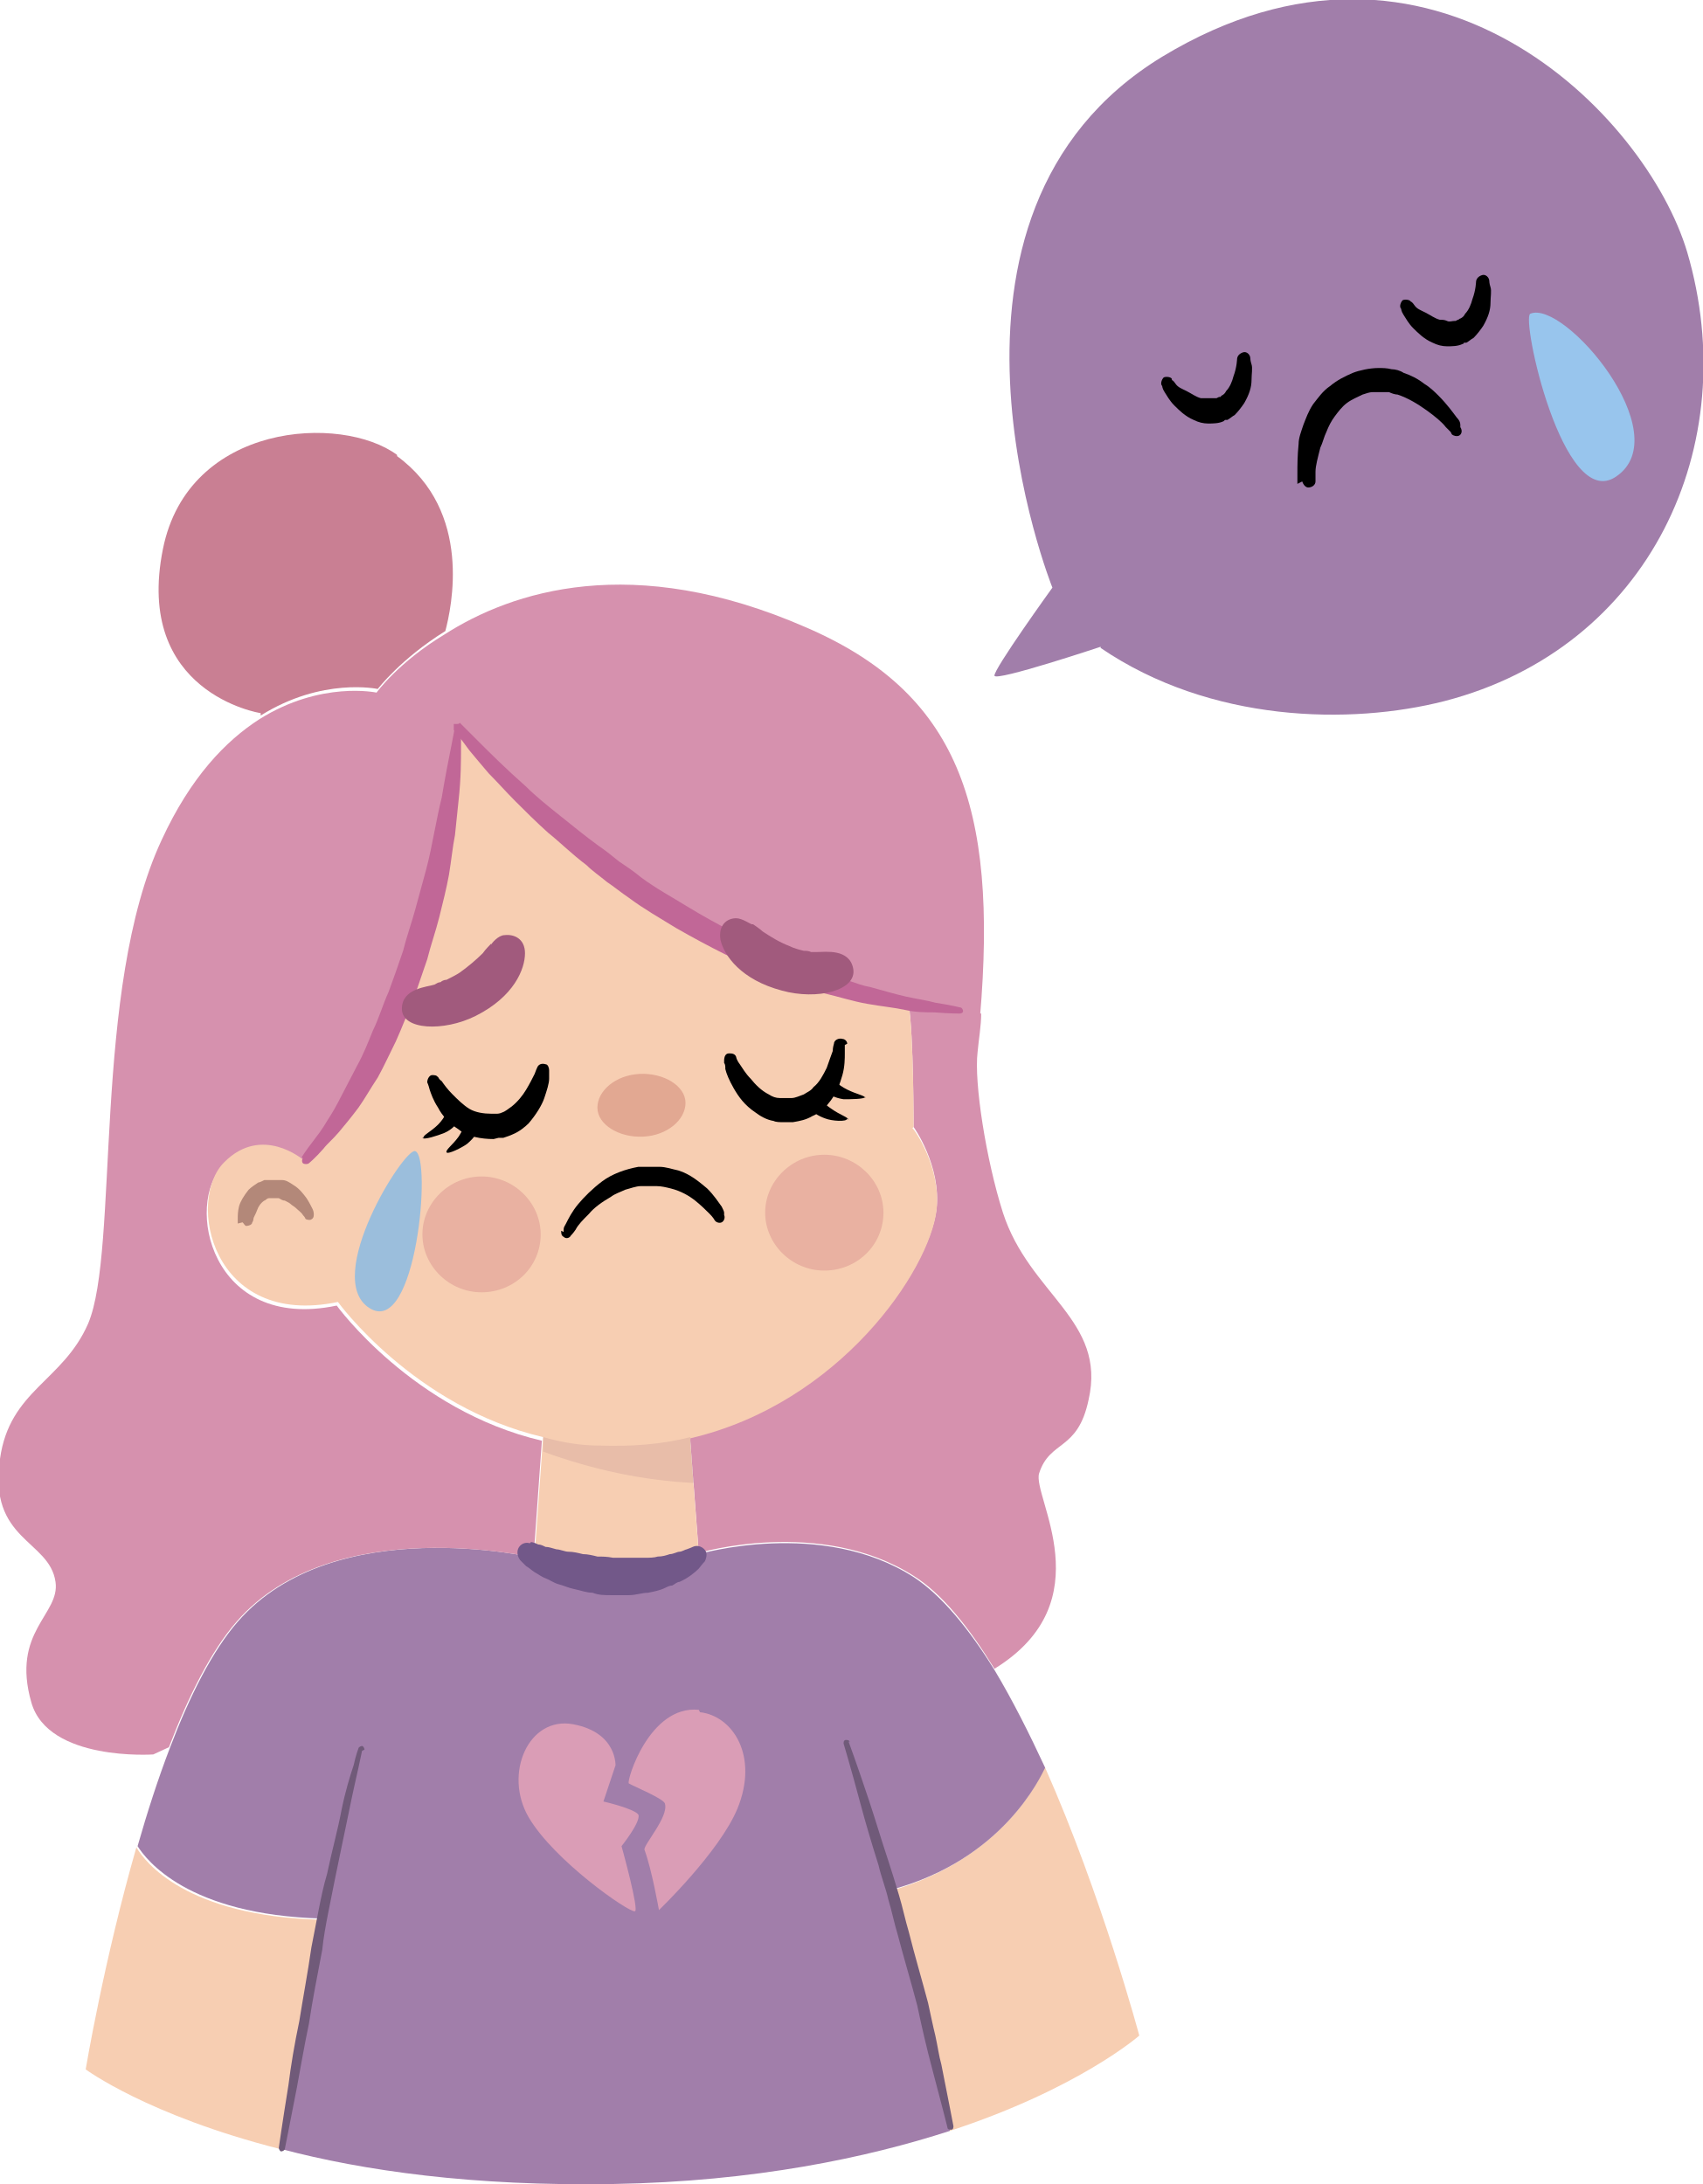
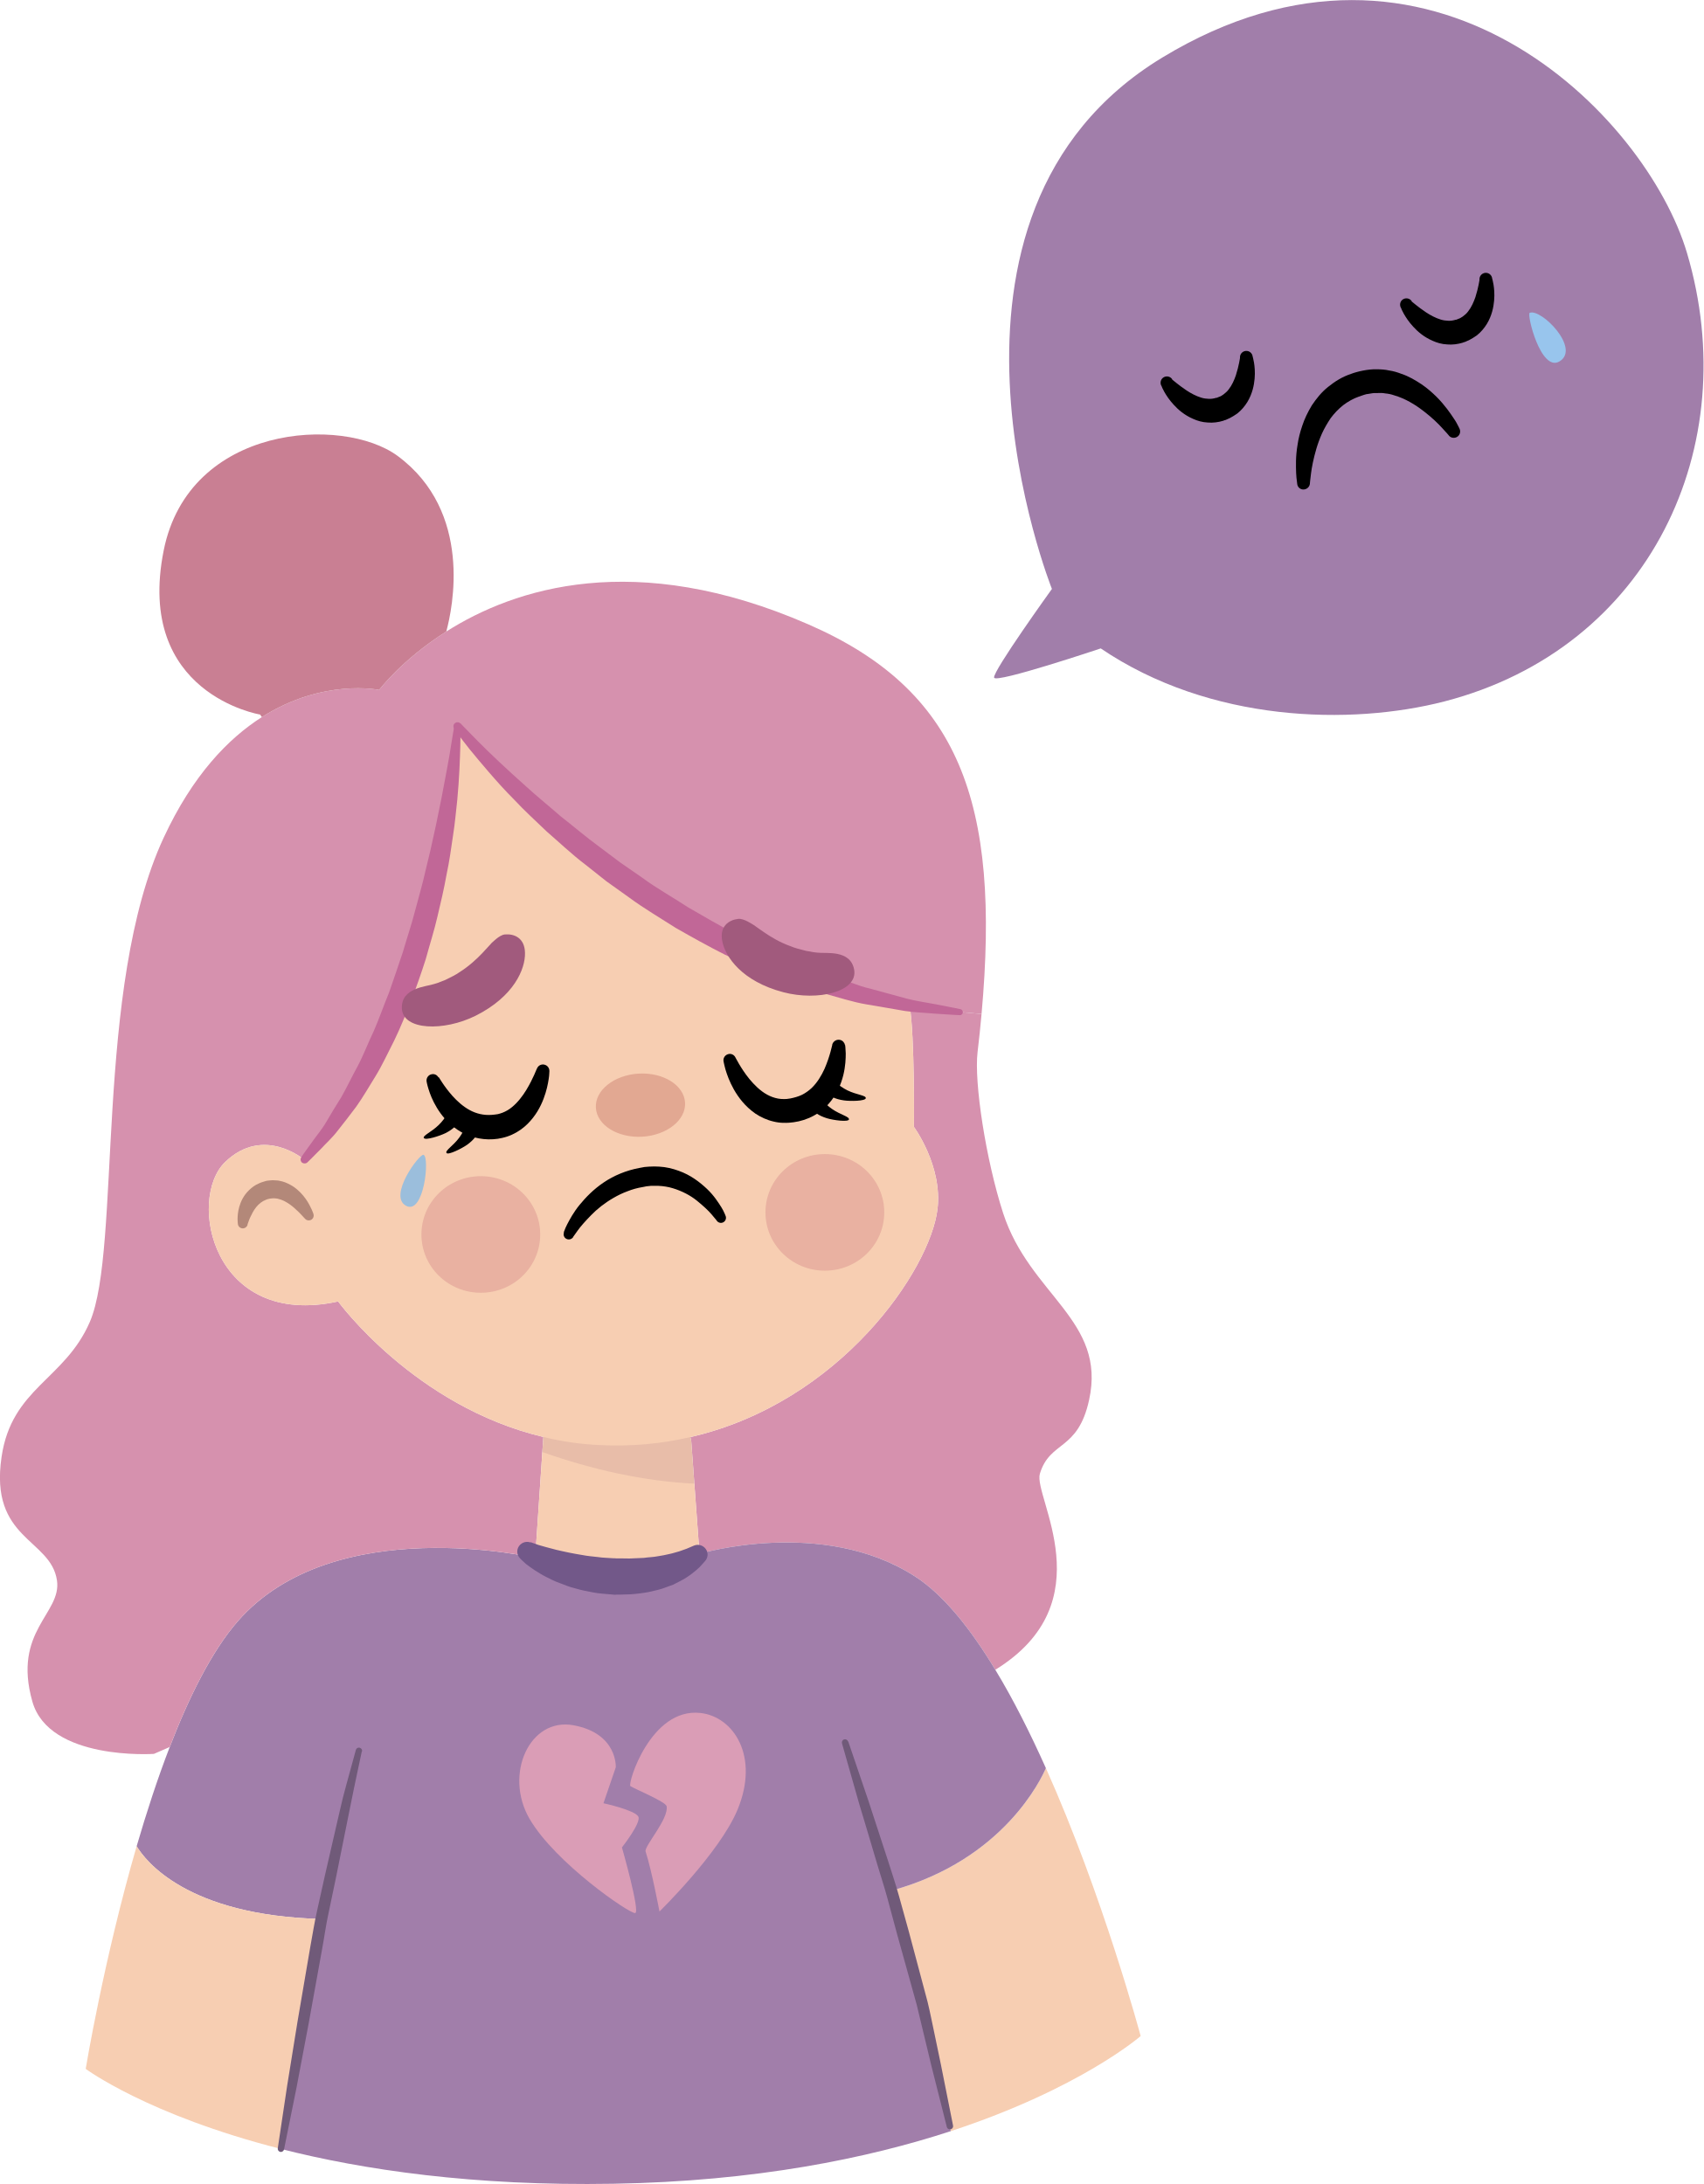
- <svg xmlns="http://www.w3.org/2000/svg" id="_레이어_1" data-name="레이어 1" version="1.1" viewBox="0 0 141.1 181">
+ <svg xmlns="http://www.w3.org/2000/svg" viewBox="0 0 141.13 180.97">
  <defs>
    <style>
      .cls-1 {
-         fill: #d691ae;
-       }
- 
-       .cls-1, .cls-2, .cls-3, .cls-4, .cls-5, .cls-6, .cls-7, .cls-8, .cls-9, .cls-10, .cls-11, .cls-12, .cls-13, .cls-14, .cls-15, .cls-16 {
-         stroke-width: 0px;
+         fill: #da9db6;
      }

      .cls-2 {
-         fill: #b38879;
-       }
- 
-       .cls-3 {
-         fill: #000;
-       }
- 
-       .cls-4 {
-         fill: #a17eaa;
-       }
- 
-       .cls-17, .cls-10, .cls-11, .cls-14 {
-         isolation: isolate;
-       }
- 
-       .cls-5 {
-         fill: #c97f93;
-       }
- 
-       .cls-6 {
-         fill: #da9db6;
-       }
- 
-       .cls-7 {
-         fill: #c16797;
-       }
- 
-       .cls-8 {
-         fill: #9bbedc;
-       }
- 
-       .cls-9 {
-         fill: #f7ceb2;
-       }
- 
-       .cls-10 {
        fill: #b34c85;
        opacity: .2;
      }

-       .cls-10, .cls-11, .cls-14 {
+       .cls-2, .cls-3, .cls-4 {
        mix-blend-mode: multiply;
      }

+       .cls-5 {
+         isolation: isolate;
+       }
+ 
+       .cls-6 {
+         fill: #a15a7d;
+       }
+ 
+       .cls-7 {
+         fill: #c97f93;
+       }
+ 
+       .cls-8 {
+         fill: #98c5ed;
+       }
+ 
+       .cls-9 {
+         fill: #9bbedc;
+       }
+ 
+       .cls-10 {
+         fill: #d691ae;
+       }
+ 
      .cls-11 {
-         fill: #5a287f;
-         opacity: .1;
+         fill: #f7ceb2;
      }

      .cls-12 {
-         fill: #a15a7d;
+         fill: #a17eaa;
      }

      .cls-13 {
+         fill: #725889;
+       }
+ 
+       .cls-14 {
+         fill: #c16797;
+       }
+ 
+       .cls-15 {
        fill: #705a79;
      }

-       .cls-14 {
+       .cls-3 {
        fill: #ca878d;
        opacity: .4;
      }

-       .cls-15 {
-         fill: #725889;
+       .cls-16 {
+         fill: #b38879;
      }

-       .cls-16 {
-         fill: #98c5ed;
+       .cls-4 {
+         fill: #5a287f;
+         opacity: .1;
      }
    </style>
  </defs>
-   <g class="cls-17">
-     <g>
-       <g>
-         <path class="cls-1" d="M57.9,128.7l-.7-9.3v-.3c12.4-2.9,19.8-13.9,20.4-18.9.4-3.6-1.9-6.8-1.9-6.8,0,0,0-7.6-.4-10.1,1.4.2,2.8.4,4.2.5l1.8.2c0,1-.2,2.1-.3,3.2-.3,2.5.7,8.9,2.1,13.3,2.2,6.8,8.6,8.9,7.1,15.5-.9,4.3-3.2,3.3-4.1,6.1-.6,1.9,5.4,10.6-3.7,16.2-2.1-3.4-4.3-6.2-6.7-7.7-7.7-4.9-17.8-1.9-17.8-1.9h0q0,0,0,0Z" />
-         <path class="cls-9" d="M86.6,146.5c4.7,10.6,7.8,22.2,7.8,22.2,0,0-5,4.4-15.7,7.9v-.4c-1.3-6.5-3.2-13.6-4.9-19.5h0c9.2-2.6,12.4-9.3,12.7-10.2Z" />
-         <path class="cls-4" d="M82.4,138.4c1.5,2.5,2.9,5.3,4.2,8.1-.4.8-3.5,7.6-12.7,10.1h0c1.7,5.9,3.6,13.1,4.8,19.6v.4c-6.8,2.2-16.1,4.2-27.9,4.4-11.6.2-20.7-1.1-27.5-2.9,1.1-7.3,2.3-13.8,3.4-19.1-11.2-.3-14.6-4.9-15.3-6,.8-2.8,1.7-5.6,2.7-8.2,1.6-4.2,3.5-8,5.6-10.4,8-9.2,24.6-5.3,24.6-5.3v-.2c1.2.8,3.2,1.6,6.6,1.8,3.7.1,5.8-.9,7-1.9h0c0,0,10.2-3,17.8,1.9,2.3,1.5,4.6,4.3,6.7,7.7Z" />
-         <path class="cls-1" d="M44.3,128.9v.2s-16.7-3.9-24.7,5.3c-2.1,2.4-4,6.2-5.6,10.4l-1.3.6s-8.7.6-10.1-4.3c-1.7-5.9,2.4-7.3,2-10-.5-3.5-5.6-3.4-4.6-10.2.8-5.7,5.2-6.4,7.3-11.2,2.6-6.1.3-27.7,6.1-40.1,2.4-5.2,5.3-8.2,8.1-10,5.1-3.2,9.7-2.2,9.7-2.2,0,0,1.8-2.5,5.6-4.8,5.6-3.6,15.6-6.9,30-.6,12.5,5.4,15.9,14.7,14.4,32.3l-1.8-.2c-1.4-.1-2.8-.3-4.2-.5-22.3-3.9-37.5-23.2-37.5-23.2,0,0-1.2,23.8-12.7,36,0,0-3.4-2.9-6.5.2-3.2,3.1-1.1,13.8,9.4,11.6,0,0,6.3,8.7,17,11.2l-.7,9.8h0Z" />
-         <path class="cls-9" d="M75.7,93.4s0-7.6-.4-10.1c-22.3-3.9-37.5-23.2-37.5-23.2,0,0-1.2,23.8-12.7,36,0,0-3.4-2.9-6.5.2-3.2,3.1-1.1,13.8,9.4,11.6,0,0,6.3,8.7,17,11.2l-.7,9.8c1.2.8,3.2,1.6,6.6,1.8,3.7.1,5.8-.9,7-1.9l-.7-9.3v-.3c12.4-2.9,19.8-13.9,20.4-18.9.4-3.6-1.9-6.8-2-6.8Z" />
-         <path class="cls-11" d="M57.2,119.1c-2.3.6-4.9.8-7.6.7-1.6,0-3.2-.3-4.6-.7v1.2c4.1,1.5,8.3,2.4,12.5,2.6l-.3-3.6v-.3c0,0,0,0,0,0Z" />
-         <path class="cls-5" d="M32.9,37.8c6.3,4.6,4.5,12.6,4,14.5-3.7,2.3-5.6,4.8-5.6,4.8,0,0-4.6-1-9.7,2.2v-.2c-.1,0-10.5-1.7-8.1-13.6,2.1-10.5,14.8-11.2,19.4-7.8Z" />
-         <path class="cls-9" d="M26.6,159c-1.1,5.3-2.3,11.8-3.4,19.1-11-2.8-16.1-6.6-16.1-6.6,0,0,1.5-9,4.2-18.4.7,1.2,4.1,5.7,15.3,6Z" />
+   <g class="cls-5">
+     <g id="_레이어_2" data-name="레이어 2">
+       <g id="Objects">
+         <g>
+           <g>
+             <path class="cls-10" d="M57.94,128.69l-.68-9.29-.07-.32c12.45-2.86,19.87-13.89,20.47-18.89,.43-3.58-1.95-6.81-1.95-6.81,0,0,.07-7.6-.36-10.06,1.37,.24,2.76,.42,4.18,.54l1.78,.16c-.09,1.02-.2,2.08-.33,3.16-.3,2.51,.69,8.93,2.12,13.35,2.21,6.8,8.57,8.86,7.12,15.47-.93,4.27-3.24,3.34-4.08,6.12-.56,1.89,5.41,10.63-3.69,16.24-2.07-3.43-4.31-6.23-6.66-7.74-7.65-4.93-17.85-1.87-17.85-1.87v-.06Z" />
+             <path class="cls-11" d="M86.64,146.51c4.74,10.59,7.85,22.2,7.85,22.2,0,0-4.99,4.36-15.73,7.88l-.08-.4c-1.24-6.49-3.14-13.65-4.84-19.53l.08-.02c9.24-2.55,12.36-9.29,12.72-10.13Z" />
+             <path class="cls-12" d="M82.45,138.36c1.5,2.47,2.9,5.27,4.19,8.15-.36,.84-3.48,7.58-12.72,10.13l-.08,.02c1.7,5.88,3.6,13.04,4.84,19.53l.08,.4c-6.89,2.25-16.14,4.16-27.96,4.36-11.59,.2-20.71-1.15-27.55-2.89,1.09-7.28,2.29-13.78,3.35-19.05-11.16-.29-14.59-4.87-15.28-6.03,.81-2.77,1.72-5.58,2.74-8.22,1.62-4.2,3.5-7.96,5.62-10.4,7.99-9.18,24.65-5.27,24.65-5.27l.02-.23c1.16,.81,3.19,1.65,6.62,1.76,3.66,.12,5.79-.93,6.97-1.93v.06s10.2-3.06,17.85,1.87c2.35,1.51,4.59,4.31,6.66,7.74Z" />
+             <path class="cls-10" d="M44.35,128.86l-.02,.23s-16.66-3.91-24.65,5.27c-2.12,2.44-4,6.2-5.62,10.4l-1.31,.57s-8.68,.59-10.07-4.34c-1.66-5.86,2.44-7.29,2.04-10.03-.51-3.48-5.61-3.36-4.59-10.24,.84-5.72,5.23-6.38,7.31-11.18,2.63-6.07,.33-27.68,6.12-40.13,2.4-5.17,5.34-8.21,8.13-9.99,5.1-3.24,9.72-2.25,9.72-2.25,0,0,1.85-2.49,5.56-4.84,5.64-3.58,15.62-6.86,29.98-.6,12.5,5.44,15.95,14.72,14.36,32.29l-1.78-.16c-1.42-.12-2.81-.3-4.18-.54-22.31-3.93-37.48-23.18-37.48-23.18,0,0-1.19,23.85-12.66,35.96,0,0-3.36-2.88-6.55,.18-3.19,3.06-1.06,13.85,9.35,11.56,0,0,6.32,8.69,17,11.23l-.66,9.79Z" />
+             <path class="cls-11" d="M75.71,93.38s.07-7.6-.36-10.06c-22.31-3.93-37.48-23.18-37.48-23.18,0,0-1.19,23.85-12.66,35.96,0,0-3.36-2.88-6.55,.18-3.19,3.06-1.06,13.85,9.35,11.56,0,0,6.32,8.69,17,11.23l-.66,9.79c1.16,.81,3.19,1.65,6.62,1.76,3.66,.12,5.79-.93,6.97-1.93l-.68-9.29-.07-.32c12.45-2.86,19.87-13.89,20.47-18.89,.43-3.58-1.95-6.81-1.95-6.81Z" />
+             <path class="cls-4" d="M57.19,119.08c-2.35,.55-4.88,.8-7.58,.66-1.61-.08-3.15-.31-4.6-.67l-.08,1.25c4.2,1.48,8.4,2.41,12.59,2.62l-.26-3.55-.07-.32Z" />
+             <path class="cls-7" d="M32.94,37.78c6.26,4.63,4.55,12.64,4.03,14.55-3.71,2.35-5.56,4.84-5.56,4.84,0,0-4.62-.99-9.72,2.25l-.14-.21s-10.37-1.7-7.99-13.6c2.09-10.45,14.84-11.18,19.38-7.83Z" />
+             <path class="cls-11" d="M26.6,159.01c-1.06,5.27-2.26,11.77-3.35,19.05-11.03-2.81-16.15-6.63-16.15-6.63,0,0,1.48-9,4.22-18.45,.69,1.16,4.12,5.74,15.28,6.03Z" />
+           </g>
+           <path class="cls-13" d="M43.96,127.79s.23,.08,.62,.22c.17,.05,.39,.11,.63,.18,.26,.07,.55,.14,.87,.23,.33,.07,.67,.16,1.04,.23,.37,.08,.76,.14,1.16,.21,.4,.08,.82,.11,1.25,.16,.42,.07,.85,.06,1.28,.1h.16s.08,.01-.02,.01h.04s.09,0,.09,0h.36s.71,.01,.71,.01c.4-.02,.8-.03,1.18-.05,.38-.06,.78-.06,1.12-.13,.36-.05,.69-.12,.99-.19,.31-.06,.57-.16,.82-.22,.24-.08,.45-.16,.62-.22,.34-.15,.54-.23,.54-.23l.07-.03c.41-.17,.88,.02,1.06,.43,.12,.28,.07,.58-.11,.81,0,0-.17,.21-.5,.56-.35,.32-.88,.78-1.61,1.15-.18,.09-.37,.19-.57,.29-.2,.07-.42,.15-.63,.23-.44,.18-.91,.26-1.4,.38-.49,.09-1.05,.16-1.56,.19l-.71,.02h-.36s-.09,.01-.09,.01h-.15s-.19-.02-.19-.02c-.52-.05-1.04-.07-1.54-.17-.5-.09-.99-.19-1.46-.33-.47-.11-.91-.29-1.32-.45-.42-.14-.79-.35-1.14-.52-.35-.17-.65-.38-.92-.54-.28-.18-.52-.37-.71-.51-.33-.29-.49-.46-.49-.46l-.02-.02c-.31-.33-.29-.84,.04-1.14,.23-.21,.55-.27,.83-.17Z" />
+           <path class="cls-15" d="M29.97,145.13s-.11,.51-.3,1.41c-.19,.9-.47,2.19-.77,3.73-.31,1.54-.67,3.34-1.06,5.27-.2,.96-.41,1.96-.62,2.97-.22,.98-.36,2.05-.55,3.07-.37,2.07-.75,4.14-1.1,6.08-.37,1.94-.71,3.74-1,5.29-.62,3.09-1.04,5.15-1.04,5.15-.03,.14-.17,.24-.31,.21-.14-.03-.23-.16-.21-.3,0,0,.31-2.08,.78-5.2,.25-1.56,.55-3.37,.86-5.32,.33-1.94,.68-4.01,1.04-6.09,.19-1.04,.35-2.06,.58-3.09,.22-1.01,.44-2.01,.66-2.97,.44-1.92,.85-3.72,1.21-5.26,.34-1.54,.73-2.8,.96-3.69,.24-.89,.38-1.39,.38-1.39,.04-.14,.18-.22,.32-.18,.14,.04,.22,.18,.19,.31Z" />
+           <path class="cls-15" d="M70.27,144.31s.67,1.95,1.66,4.88c.48,1.47,1.04,3.18,1.64,5.02,.29,.93,.61,1.85,.89,2.86,.27,.98,.54,1.97,.82,2.96,.53,1.99,1.06,3.98,1.56,5.85,.23,.94,.4,1.86,.59,2.73,.18,.87,.35,1.69,.51,2.45,.6,3.04,1.01,5.07,1.01,5.07,.03,.14-.06,.28-.21,.31-.14,.03-.27-.06-.31-.19v-.02s-.51-2-1.26-4.99c-.36-1.5-.78-3.25-1.23-5.12-.52-1.86-1.07-3.85-1.62-5.83-.27-1-.53-1.99-.8-2.97-.25-.94-.58-1.92-.85-2.84-.55-1.85-1.06-3.58-1.51-5.06-.84-2.98-1.41-4.96-1.41-4.96-.04-.14,.04-.29,.18-.33,.14-.04,.28,.04,.32,.17Z" />
+           <path class="cls-14" d="M38.14,59.93s.52,.55,1.46,1.5c.94,.95,2.32,2.26,4.03,3.78,.84,.77,1.81,1.55,2.79,2.41,1.03,.8,2.07,1.7,3.22,2.54,.57,.43,1.15,.86,1.73,1.3,.6,.42,1.21,.84,1.82,1.26,1.2,.89,2.53,1.62,3.79,2.45,1.3,.76,2.62,1.52,3.93,2.21,.67,.33,1.33,.66,1.98,.98,.65,.33,1.3,.65,1.96,.9,1.32,.51,2.54,1.15,3.79,1.52,.61,.21,1.21,.42,1.79,.62,.58,.21,1.14,.41,1.69,.53,1.1,.3,2.11,.57,3,.82,.86,.22,1.71,.33,2.36,.46,1.32,.25,2.08,.41,2.08,.41,.14,.03,.22,.16,.2,.3-.03,.12-.14,.21-.26,.2,0,0-.77-.04-2.11-.13-.68-.07-1.46-.08-2.44-.22-.93-.16-1.99-.35-3.14-.54-1.16-.19-2.36-.59-3.65-.94-1.31-.32-2.61-.88-3.98-1.37-.69-.24-1.37-.54-2.05-.86-.68-.31-1.38-.63-2.07-.95-1.37-.69-2.73-1.45-4.08-2.22-1.31-.84-2.66-1.63-3.89-2.54-.62-.45-1.24-.89-1.85-1.32-.59-.47-1.17-.93-1.74-1.38-1.16-.88-2.18-1.86-3.19-2.73-.96-.92-1.89-1.77-2.69-2.63-.82-.82-1.53-1.62-2.15-2.34-.62-.71-1.14-1.35-1.57-1.87-.85-1.06-1.28-1.71-1.28-1.71-.1-.15-.07-.36,.09-.47,.14-.09,.32-.07,.44,.05Z" />
+           <path class="cls-14" d="M24.96,95.88s.34-.5,.97-1.36c.3-.43,.74-.93,1.1-1.56,.37-.63,.78-1.32,1.25-2.06,.44-.77,.85-1.65,1.34-2.54,.48-.9,.86-1.92,1.34-2.92,.45-1.02,.82-2.12,1.27-3.2,.39-1.11,.77-2.24,1.15-3.37,.33-1.15,.72-2.28,1.01-3.42,.3-1.14,.63-2.25,.87-3.35,.27-1.09,.52-2.15,.73-3.16,.23-1.01,.4-1.97,.59-2.85,.33-1.77,.63-3.26,.78-4.3,.17-1.04,.27-1.64,.27-1.64,.02-.14,.15-.23,.29-.21,.12,.02,.21,.12,.21,.24,0,0,.03,.62,0,1.68-.03,1.07-.08,2.6-.25,4.42-.11,.91-.18,1.9-.35,2.94-.15,1.04-.3,2.14-.54,3.26-.2,1.13-.47,2.29-.75,3.46-.27,1.18-.65,2.35-.97,3.53-.37,1.17-.79,2.33-1.2,3.47-.47,1.12-.9,2.23-1.41,3.27-.53,1.03-.99,2.05-1.55,2.96-.56,.91-1.06,1.77-1.6,2.53-.56,.75-1.09,1.43-1.56,2.02-.46,.6-.95,1.02-1.3,1.41-.74,.76-1.18,1.18-1.18,1.18-.13,.13-.35,.12-.48,0-.11-.12-.12-.29-.03-.42Z" />
+           <path class="cls-16" d="M19.71,101.44s-.03-.16-.03-.4c0-.25,.02-.61,.14-1.04,.12-.43,.36-.95,.81-1.38,.22-.22,.49-.42,.8-.55,.15-.08,.31-.12,.46-.17,.1-.02,.11-.05,.29-.07l.19-.02c.1-.02,.32-.02,.51,0,.21,0,.35,.06,.52,.09,.32,.09,.6,.24,.85,.39,.49,.32,.84,.72,1.08,1.06,.25,.35,.39,.67,.5,.89,.1,.22,.14,.37,.14,.37,.06,.21-.06,.44-.28,.5-.15,.04-.31,0-.41-.11l-.02-.02s-.08-.09-.22-.24c-.14-.16-.35-.37-.61-.6-.13-.12-.27-.23-.42-.34-.15-.11-.32-.2-.48-.29-.17-.08-.34-.14-.51-.18-.08-.01-.18-.04-.23-.03-.06,0-.1-.02-.25,0l-.19,.02c.06-.02-.06,.02-.08,.02-.09,.02-.18,.04-.25,.08-.16,.06-.31,.15-.44,.25-.27,.21-.48,.49-.64,.78-.15,.28-.28,.55-.34,.74-.07,.2-.11,.29-.1,.3v.03c-.09,.21-.32,.32-.53,.24-.14-.05-.24-.17-.26-.31Z" />
+           <path class="cls-6" d="M62.43,76.64s.56,.41,.85,.6c.57,.4,1.36,.86,2.17,1.15,.4,.17,.81,.27,1.2,.37,.19,.06,.39,.06,.57,.11,.18,.04,.36,.05,.52,.07,.66,.09,2.73-.28,3.02,1.43,.3,1.81-3,2.6-5.86,1.85-3.44-.9-4.82-2.93-5.07-4.24-.24-1.23,.55-1.75,1.32-1.84,.47-.06,1.24,.49,1.27,.5Z" />
+           <path class="cls-6" d="M40.68,78.19s-.47,.52-.71,.77c-.48,.51-1.15,1.12-1.88,1.58-.35,.25-.74,.43-1.1,.61-.18,.1-.37,.14-.54,.22-.17,.08-.34,.12-.5,.17-.63,.22-2.73,.29-2.66,2.02,.08,1.83,3.48,1.92,6.12,.6,3.17-1.59,4.11-3.87,4.08-5.2-.02-1.25-.9-1.6-1.67-1.53-.47,.04-1.11,.74-1.14,.75Z" />
+           <path class="cls-3" d="M56.75,91.37c.08,1.44-1.51,2.7-3.55,2.82-2.04,.11-3.76-.96-3.84-2.41-.08-1.44,1.51-2.7,3.55-2.82,2.04-.11,3.76,.96,3.84,2.41Z" />
+           <path class="cls-1" d="M51.01,146.45s.17-2.81-3.49-3.49c-3.66-.68-5.78,4.08-3.66,7.74,2.12,3.66,8.33,7.91,8.76,7.82,.43-.08-1.1-5.44-1.1-5.44,0,0,1.61-2.04,1.36-2.55-.27-.54-2.89-1.11-2.89-1.11l1.02-2.98Z" />
+           <path class="cls-1" d="M58.03,141.94c2.74,.31,4.91,3.59,3.06,8.03-1.49,3.57-6.46,8.42-6.46,8.42,0,0-.64-3.4-1.15-4.97-.14-.43,1.95-2.72,1.74-3.76-.08-.37-2.74-1.47-3-1.66-.25-.19,1.68-6.52,5.8-6.06Z" />
+           <path d="M46.7,102.11s.02-.06,.07-.18c.05-.12,.11-.29,.22-.49,.21-.4,.52-.99,1.02-1.6,.5-.61,1.15-1.29,2-1.86,.84-.57,1.87-1,2.95-1.2,.14-.03,.25-.05,.43-.08l.37-.03c.3-.02,.59-.02,.86,0,.56,.03,1.1,.16,1.59,.34,1,.35,1.78,.96,2.36,1.51,.59,.56,.94,1.13,1.19,1.52,.12,.2,.2,.36,.25,.48,.06,.12,.08,.19,.08,.19,.11,.21,.03,.46-.17,.57-.21,.11-.46,.03-.57-.17,0,.01-.13-.17-.4-.48-.26-.31-.69-.71-1.22-1.14-.53-.43-1.23-.8-1.99-1.03-.39-.12-.79-.18-1.21-.2-.21,0-.42,0-.61,0l-.37,.04-.3,.06c-.44,.07-.87,.19-1.27,.35-.41,.15-.8,.34-1.16,.55-.73,.42-1.37,.93-1.85,1.43-.49,.5-.88,.94-1.12,1.28-.25,.34-.37,.52-.37,.52v.02c-.14,.2-.4,.25-.6,.12-.17-.11-.23-.32-.16-.5Z" />
+           <g>
+             <path class="cls-12" d="M91.17,53.72c9.1,6.17,20.74,6.4,28.49,4.4,17.05-4.42,24.83-21.15,20.09-37.15-3.39-11.43-21.24-29.68-43.47-16.2-21.52,13.06-9.14,44.03-9.14,44.03,0,0-4.93,6.85-4.79,7.35,.13,.5,8.83-2.42,8.83-2.42Z" />
+             <path d="M107.46,40.1s-.01-.08-.03-.24c-.02-.16-.05-.38-.06-.66-.02-.56-.05-1.38,.12-2.36,.07-.49,.2-1.02,.39-1.57,.18-.55,.45-1.12,.79-1.68,.37-.55,.8-1.1,1.36-1.54,.56-.45,1.16-.83,1.89-1.07,.49-.19,1.4-.4,2.1-.38,.36,0,.72,.02,1.06,.1,.35,.05,.68,.15,.99,.27,.64,.21,1.18,.54,1.67,.86,.49,.33,.89,.69,1.25,1.04,.7,.7,1.16,1.38,1.47,1.85,.16,.23,.26,.44,.33,.57,.07,.14,.11,.22,.11,.22,.13,.26,.03,.58-.23,.71-.22,.11-.49,.06-.64-.12l-.03-.04s-.04-.05-.13-.15c-.09-.1-.23-.25-.4-.44-.34-.38-.87-.89-1.55-1.41-.67-.52-1.51-1.04-2.45-1.31-.23-.08-.47-.13-.71-.15-.24-.05-.48-.04-.73-.03-.26-.02-.46,.04-.68,.07-.19,0-.52,.14-.8,.23-.44,.15-.91,.42-1.29,.71-.39,.31-.73,.67-1.03,1.07-.27,.41-.52,.83-.72,1.27-.19,.43-.35,.87-.47,1.28-.24,.82-.38,1.55-.44,2.05-.03,.25-.06,.45-.07,.59-.01,.13-.02,.21-.02,.21v.03c-.03,.29-.29,.5-.58,.48-.25-.02-.44-.21-.47-.45Z" />
+             <path d="M116.94,24.98s.11,.09,.32,.26c.21,.17,.51,.4,.87,.64,.36,.24,.79,.47,1.22,.6,.22,.07,.43,.09,.64,.1,.21,.01,.41-.03,.61-.09h.04s.02-.01,.02-.01c-.03,.01,.08-.03-.07,.03h0s0,0,0,0h.01s.11-.05,.11-.05l.23-.09c.14-.07,.14-.1,.23-.14,.16-.12,.32-.25,.45-.43,.27-.34,.46-.78,.6-1.18,.26-.81,.34-1.46,.34-1.43-.03-.29,.18-.55,.47-.58,.29-.03,.55,.18,.58,.47,0,.01,.06,.19,.11,.5,.05,.31,.1,.77,.05,1.33-.05,.56-.19,1.25-.6,1.93-.21,.34-.48,.67-.83,.95-.19,.13-.45,.3-.6,.37l-.22,.1-.11,.05-.1,.04h-.04s-.08,.04-.08,.04c-.42,.13-.88,.19-1.31,.15-.44-.02-.85-.14-1.2-.3-.72-.31-1.24-.76-1.61-1.17-.38-.41-.62-.79-.78-1.07-.15-.27-.23-.46-.22-.46-.16-.24-.1-.57,.14-.73,.24-.16,.57-.1,.73,.14Z" />
+             <path d="M97.1,31.45s.11,.09,.32,.26c.21,.17,.51,.4,.87,.64,.36,.24,.79,.47,1.22,.6,.22,.07,.43,.09,.64,.1,.21,.01,.41-.03,.61-.09h.04s.02-.01,.02-.01c-.03,.01,.08-.03-.07,.03h0s0,0,0,0h.01s.11-.05,.11-.05l.23-.09c.15-.07,.14-.1,.23-.14,.15-.12,.32-.25,.45-.43,.27-.34,.46-.77,.6-1.18,.26-.81,.34-1.46,.34-1.43-.03-.29,.18-.55,.47-.58,.29-.03,.55,.18,.58,.47,0,.01,.06,.19,.11,.5,.05,.31,.1,.77,.05,1.33-.05,.56-.19,1.25-.6,1.93-.21,.34-.48,.67-.83,.95-.19,.13-.45,.3-.6,.37l-.22,.1-.11,.05-.1,.04h-.04s-.08,.04-.08,.04c-.42,.13-.88,.19-1.31,.15-.44-.02-.85-.14-1.2-.3-.72-.31-1.24-.76-1.61-1.17-.38-.41-.62-.79-.78-1.07-.15-.27-.23-.46-.22-.46-.16-.24-.1-.57,.14-.73,.24-.16,.57-.1,.73,.14Z" />
+             <path class="cls-8" d="M126.72,25.92c-.27,.1,.92,4.94,2.46,4.03,1.79-1.06-1.5-4.4-2.46-4.03Z" />
+           </g>
+           <g>
+             <path d="M36.34,89.25s.1,.16,.29,.45c.19,.29,.48,.69,.86,1.12,.38,.42,.86,.86,1.41,1.16,.55,.3,1.17,.45,1.83,.4,.19-.02,.29-.02,.51-.06,.1-.03,.25-.06,.39-.12,.28-.11,.54-.26,.78-.46,.48-.39,.88-.92,1.18-1.41,.3-.49,.52-.95,.66-1.26,.14-.31,.21-.49,.21-.49l.03-.06c.12-.27,.43-.39,.7-.27,.21,.09,.33,.3,.32,.52,0,0,0,.06-.01,.18,0,.11-.02,.27-.05,.47-.06,.4-.17,.96-.42,1.62-.25,.66-.65,1.42-1.35,2.11-.35,.34-.78,.65-1.27,.87-.24,.11-.5,.2-.81,.27l-.36,.07-.39,.04c-1.04,.07-2.15-.23-2.94-.78-.81-.54-1.36-1.23-1.72-1.83-.37-.61-.57-1.15-.69-1.54-.12-.38-.16-.63-.16-.63-.05-.29,.15-.57,.44-.61,.22-.04,.42,.07,.53,.24l.02,.03Z" />
+             <path d="M35.11,94.31c-.11-.22,.62-.49,1.24-1.1,.29-.28,.55-.63,.74-.98,.16-.28,.94,.23,.9,.66-.03,.24-.44,.68-1.08,1-.49,.24-1.68,.62-1.79,.41Z" />
+             <path d="M36.99,95.54c-.14-.2,.54-.58,1.05-1.27,.24-.32,.44-.71,.58-1.08,.11-.3,.97,.09,.99,.51,.01,.25-.33,.74-.92,1.16-.44,.31-1.56,.87-1.7,.68Z" />
+           </g>
+           <g>
+             <path d="M70.01,86.6s.04,.26,.05,.69c0,.43-.02,1.05-.2,1.79-.18,.73-.53,1.62-1.23,2.4-.34,.39-.79,.75-1.28,1-.51,.26-1.02,.43-1.6,.51-.18,.03-.53,.06-.83,.05-.28,0-.57-.04-.85-.11-.56-.13-1.07-.37-1.5-.66-.86-.6-1.41-1.35-1.78-2-.37-.66-.57-1.24-.69-1.64-.06-.2-.09-.37-.12-.48-.02-.12-.04-.19-.04-.19-.06-.29,.13-.56,.41-.62,.23-.05,.45,.06,.56,.26l.03,.06s.1,.18,.28,.5c.19,.32,.47,.77,.86,1.25,.39,.47,.88,.97,1.46,1.29,.29,.16,.59,.27,.91,.33,.16,.03,.32,.04,.49,.04,.16,0,.26,0,.53-.05,.31-.06,.67-.16,.96-.3,.3-.15,.56-.34,.8-.56,.47-.45,.82-1.04,1.07-1.59,.24-.55,.4-1.06,.5-1.42,.09-.35,.14-.55,.14-.55v-.04c.08-.29,.37-.46,.66-.39,.21,.05,.36,.23,.4,.43Z" />
+             <path d="M71.72,91c.04-.24-.74-.27-1.52-.65-.36-.18-.72-.43-1.01-.69-.24-.22-.82,.52-.64,.91,.1,.23,.63,.51,1.35,.61,.54,.08,1.79,.06,1.82-.18Z" />
+             <path d="M70.32,92.76c.07-.23-.69-.38-1.4-.87-.33-.23-.65-.53-.89-.84-.2-.25-.89,.39-.77,.8,.07,.24,.55,.6,1.24,.81,.52,.16,1.76,.33,1.83,.1Z" />
+           </g>
+           <path class="cls-2" d="M73.25,100.46c0,2.67-2.2,4.83-4.92,4.83s-4.92-2.16-4.92-4.83,2.2-4.83,4.92-4.83,4.92,2.16,4.92,4.83Z" />
+           <path class="cls-2" d="M44.75,102.29c0,2.67-2.2,4.83-4.92,4.83s-4.92-2.16-4.92-4.83,2.2-4.83,4.92-4.83,4.92,2.16,4.92,4.83Z" />
+           <path class="cls-9" d="M35.08,95.69c-.34-.09-2.95,3.4-1.45,4.22,1.5,.82,1.99-4.08,1.45-4.22Z" />
+         </g>
      </g>
-       <path class="cls-15" d="M44,127.8s.2,0,.6.2c.2,0,.4.1.6.2.3,0,.5.1.9.2.3,0,.7.2,1,.2.4,0,.8.1,1.2.2.4,0,.8.1,1.2.2.4,0,.8,0,1.3.1h.2s0,0,0,0h1.2c.4,0,.8,0,1.2,0,.4,0,.8,0,1.1-.1.4,0,.7-.1,1-.2.3,0,.6-.2.8-.2.2,0,.5-.2.6-.2.3-.1.5-.2.5-.2h0c.4-.2.9,0,1.1.4.1.3,0,.6-.1.8,0,0-.2.2-.5.6-.3.3-.9.8-1.6,1.1-.2,0-.4.2-.6.3-.2,0-.4.1-.6.2-.4.2-.9.3-1.4.4-.5,0-1,.2-1.6.2h-.7s-.4,0-.4,0h0s-.2,0-.2,0h-.2c-.5,0-1,0-1.5-.2-.5,0-1-.2-1.5-.3-.5-.1-.9-.3-1.3-.4-.4-.1-.8-.4-1.1-.5s-.7-.4-.9-.5c-.3-.2-.5-.4-.7-.5-.3-.3-.5-.5-.5-.5h0c-.3-.4-.3-.9,0-1.2.2-.2.5-.3.8-.2h0Z" />
-       <path class="cls-13" d="M30,145.1s-.1.5-.3,1.4c-.2.9-.5,2.2-.8,3.7-.3,1.5-.7,3.3-1.1,5.3-.2,1-.4,2-.6,3-.2,1-.4,2.1-.5,3.1-.4,2.1-.8,4.1-1.1,6.1-.4,1.9-.7,3.7-1,5.3-.6,3.1-1,5.1-1,5.1,0,.1-.2.2-.3.2s-.2-.2-.2-.3c0,0,.3-2.1.8-5.2.2-1.6.5-3.4.9-5.3.3-1.9.7-4,1-6.1.2-1,.4-2.1.6-3.1.2-1,.4-2,.7-3,.4-1.9.9-3.7,1.2-5.3.3-1.5.7-2.8,1-3.7.2-.9.4-1.4.4-1.4,0-.1.2-.2.3-.2.1,0,.2.2.2.3h0Z" />
-       <path class="cls-13" d="M70.3,144.3s.7,1.9,1.7,4.9c.5,1.5,1,3.2,1.6,5,.3.9.6,1.9.9,2.9.3,1,.5,2,.8,3,.5,2,1.1,4,1.6,5.9.2.9.4,1.9.6,2.7.2.9.3,1.7.5,2.4.6,3,1,5.1,1,5.1,0,.1,0,.3-.2.3-.1,0-.3,0-.3-.2h0s-.5-2-1.3-5c-.4-1.5-.8-3.2-1.2-5.1-.5-1.9-1.1-3.9-1.6-5.8-.3-1-.5-2-.8-3-.2-.9-.6-1.9-.8-2.8-.6-1.9-1.1-3.6-1.5-5.1-.8-3-1.4-5-1.4-5,0-.1,0-.3.2-.3.1,0,.3,0,.3.2h0Z" />
-       <path class="cls-7" d="M38.1,59.9s.5.5,1.5,1.5,2.3,2.3,4,3.8c.8.8,1.8,1.6,2.8,2.4,1,.8,2.1,1.7,3.2,2.5.6.4,1.2.9,1.7,1.3.6.4,1.2.8,1.8,1.3,1.2.9,2.5,1.6,3.8,2.4,1.3.8,2.6,1.5,3.9,2.2.7.3,1.3.7,2,1,.7.3,1.3.7,2,.9,1.3.5,2.5,1.2,3.8,1.5.6.2,1.2.4,1.8.6.6.2,1.1.4,1.7.5,1.1.3,2.1.6,3,.8.9.2,1.7.3,2.4.5,1.3.2,2.1.4,2.1.4.1,0,.2.2.2.3,0,.1-.1.2-.3.2,0,0-.8,0-2.1-.1-.7,0-1.5,0-2.4-.2-.9-.2-2-.3-3.1-.5-1.2-.2-2.4-.6-3.7-.9-1.3-.3-2.6-.9-4-1.4-.7-.2-1.4-.5-2-.9-.7-.3-1.4-.6-2.1-.9-1.4-.7-2.7-1.4-4.1-2.2-1.3-.8-2.7-1.6-3.9-2.5-.6-.4-1.2-.9-1.8-1.3-.6-.5-1.2-.9-1.7-1.4-1.2-.9-2.2-1.9-3.2-2.7-1-.9-1.9-1.8-2.7-2.6-.8-.8-1.5-1.6-2.2-2.3-.6-.7-1.1-1.3-1.6-1.9-.8-1.1-1.3-1.7-1.3-1.7,0-.2,0-.4,0-.5.1,0,.3,0,.4,0h0Z" />
-       <path class="cls-7" d="M25,95.9s.3-.5,1-1.4c.3-.4.7-.9,1.1-1.6.4-.6.8-1.3,1.2-2.1.4-.8.9-1.7,1.3-2.5.5-.9.9-1.9,1.3-2.9.5-1,.8-2.1,1.3-3.2.4-1.1.8-2.2,1.2-3.4.3-1.2.7-2.3,1-3.4.3-1.1.6-2.2.9-3.3.3-1.1.5-2.2.7-3.2.2-1,.4-2,.6-2.8.3-1.8.6-3.3.8-4.3.2-1,.3-1.6.3-1.6,0-.1.2-.2.3-.2.1,0,.2.1.2.2,0,0,0,.6,0,1.7,0,1.1,0,2.6-.2,4.4-.1.9-.2,1.9-.3,2.9-.2,1-.3,2.1-.5,3.3-.2,1.1-.5,2.3-.8,3.5-.3,1.2-.7,2.3-1,3.5-.4,1.2-.8,2.3-1.2,3.5-.5,1.1-.9,2.2-1.4,3.3-.5,1-1,2.1-1.5,3-.6.9-1.1,1.8-1.6,2.5-.6.8-1.1,1.4-1.6,2-.5.6-1,1-1.3,1.4-.7.8-1.2,1.2-1.2,1.2-.1.1-.4.1-.5,0-.1-.1-.1-.3,0-.4h0Z" />
-       <path class="cls-2" d="M19.7,101.4s0-.2,0-.4,0-.6.1-1c.1-.4.4-.9.8-1.4.2-.2.5-.4.8-.6.1,0,.3-.1.5-.2.1,0,.1,0,.3,0h.2c.1,0,.3,0,.5,0,.2,0,.4,0,.5,0,.3,0,.6.2.9.4.5.3.8.7,1.1,1.1.2.3.4.7.5.9.1.2.1.4.1.4,0,.2,0,.4-.3.5-.1,0-.3,0-.4-.1h0s0-.1-.2-.3c-.1-.2-.4-.4-.6-.6-.1-.1-.3-.2-.4-.3-.1-.1-.3-.2-.5-.3-.2,0-.3-.1-.5-.2,0,0-.2,0-.2,0,0,0-.1,0-.2,0h-.2c0,0,0,0,0,0,0,0-.2,0-.2,0-.2,0-.3.2-.4.2-.3.2-.5.5-.6.8-.1.3-.3.6-.3.7,0,.2-.1.3-.1.3h0c0,.2-.3.3-.5.3-.1,0-.2-.2-.3-.3h0Z" />
-       <path class="cls-12" d="M62.4,76.6s.6.4.8.6c.6.4,1.4.9,2.2,1.2.4.2.8.3,1.2.4.2,0,.4,0,.6.1.2,0,.4,0,.5,0,.7,0,2.7-.3,3,1.4.3,1.8-3,2.6-5.9,1.8-3.4-.9-4.8-2.9-5.1-4.2-.2-1.2.5-1.8,1.3-1.8.5,0,1.2.5,1.3.5h0Z" />
-       <path class="cls-12" d="M40.7,78.2s-.5.5-.7.8c-.5.5-1.2,1.1-1.9,1.6-.3.2-.7.4-1.1.6-.2,0-.4.1-.5.2-.2,0-.3.1-.5.2-.6.2-2.7.3-2.7,2,0,1.8,3.5,1.9,6.1.6,3.2-1.6,4.1-3.9,4.1-5.2,0-1.2-.9-1.6-1.7-1.5-.5,0-1.1.7-1.1.8h0Z" />
-       <path class="cls-14" d="M56.8,91.4c0,1.4-1.5,2.7-3.5,2.8-2,.1-3.8-1-3.8-2.4,0-1.4,1.5-2.7,3.5-2.8,2-.1,3.8,1,3.8,2.4Z" />
-       <path class="cls-6" d="M51,146.4s.2-2.8-3.5-3.5c-3.7-.7-5.8,4.1-3.7,7.7s8.3,7.9,8.8,7.8c.4,0-1.1-5.4-1.1-5.4,0,0,1.6-2,1.4-2.6-.3-.5-2.9-1.1-2.9-1.1l1-3h0Z" />
-       <path class="cls-6" d="M58,141.9c2.7.3,4.9,3.6,3.1,8-1.5,3.6-6.5,8.4-6.5,8.4,0,0-.6-3.4-1.2-5-.1-.4,2-2.7,1.7-3.8,0-.4-2.7-1.5-3-1.7-.2-.2,1.7-6.5,5.8-6.1h0Z" />
-       <path class="cls-3" d="M46.7,102.1s0,0,0-.2.1-.3.2-.5c.2-.4.5-1,1-1.6s1.2-1.3,2-1.9c.8-.6,1.9-1,3-1.2.1,0,.2,0,.4,0h.4c.3,0,.6,0,.9,0,.6,0,1.1.2,1.6.3,1,.3,1.8,1,2.4,1.5.6.6.9,1.1,1.2,1.5.1.2.2.4.2.5,0,.1,0,.2,0,.2.1.2,0,.5-.2.6-.2.1-.5,0-.6-.2,0,0-.1-.2-.4-.5-.3-.3-.7-.7-1.2-1.1-.5-.4-1.2-.8-2-1-.4-.1-.8-.2-1.2-.2h-1s-.3,0-.3,0c-.4,0-.9.2-1.3.3-.4.2-.8.3-1.2.6-.7.4-1.4.9-1.8,1.4-.5.5-.9.9-1.1,1.3-.2.3-.4.5-.4.5h0c-.1.2-.4.3-.6.1-.2-.1-.2-.3-.2-.5h0Z" />
-       <path class="cls-4" d="M91.2,53.7c9.1,6.2,20.7,6.4,28.5,4.4,17-4.4,24.8-21.2,20.1-37.2-3.4-11.4-21.2-29.7-43.5-16.2-21.5,13.1-9.1,44-9.1,44,0,0-4.9,6.8-4.8,7.3.1.5,8.8-2.4,8.8-2.4h0Z" />
-       <path class="cls-3" d="M107.5,40.1s0,0,0-.2,0-.4,0-.7c0-.6,0-1.4.1-2.4,0-.5.2-1,.4-1.6.2-.5.4-1.1.8-1.7.4-.5.8-1.1,1.4-1.5.6-.5,1.2-.8,1.9-1.1.5-.2,1.4-.4,2.1-.4.4,0,.7,0,1.1.1.3,0,.7.1,1,.3.6.2,1.2.5,1.7.9.5.3.9.7,1.2,1,.7.7,1.2,1.4,1.5,1.8.2.2.3.4.3.6v.2c.2.3.1.6-.1.7-.2.1-.5,0-.6-.1h0s0,0-.1-.2c0,0-.2-.2-.4-.4-.3-.4-.9-.9-1.6-1.4-.7-.5-1.5-1-2.4-1.3-.2,0-.5-.1-.7-.2-.2,0-.5,0-.7,0-.3,0-.5,0-.7,0-.2,0-.5.1-.8.2-.4.2-.9.4-1.3.7-.4.3-.7.7-1,1.1-.3.4-.5.8-.7,1.3-.2.4-.3.9-.5,1.3-.2.8-.4,1.5-.4,2,0,.2,0,.5,0,.6,0,.1,0,.2,0,.2h0c0,.3-.3.5-.6.5-.2,0-.4-.2-.5-.5h0Z" />
-       <path class="cls-3" d="M116.9,25s.1,0,.3.3.5.4.9.6.8.5,1.2.6c.2,0,.4,0,.6.1s.4,0,.6,0h0s0,0,0,0h.1s.2-.1.2-.1c.1,0,.1-.1.2-.1.2-.1.3-.2.4-.4.3-.3.5-.8.6-1.2.3-.8.3-1.5.3-1.4,0-.3.2-.5.5-.6s.6.2.6.5c0,0,0,.2.1.5s0,.8,0,1.3c0,.6-.2,1.2-.6,1.9-.2.3-.5.7-.8,1-.2.1-.4.3-.6.4h-.2c0,.1-.1.1-.1.1h0s0,0,0,0h0c-.4.2-.9.2-1.3.2-.4,0-.8-.1-1.2-.3-.7-.3-1.2-.8-1.6-1.2-.4-.4-.6-.8-.8-1.1-.2-.3-.2-.5-.2-.5-.2-.2,0-.6.1-.7s.6-.1.7.1h0Z" />
-       <path class="cls-3" d="M97.1,31.5s.1,0,.3.3.5.4.9.6.8.5,1.2.6c.2,0,.4,0,.6,0s.4,0,.6,0h0s0,0,0,0h.1s.2-.1.2-.1c.2,0,.1,0,.2-.1.2-.1.3-.2.4-.4.3-.3.5-.8.6-1.2.3-.8.3-1.5.3-1.4,0-.3.2-.5.5-.6s.6.2.6.5c0,0,0,.2.1.5s0,.8,0,1.3c0,.6-.2,1.2-.6,1.9-.2.3-.5.7-.8,1-.2.1-.4.3-.6.4h-.2c0,0-.1.1-.1.1h0s0,0,0,0h0c-.4.2-.9.2-1.3.2-.4,0-.8-.1-1.2-.3-.7-.3-1.2-.8-1.6-1.2-.4-.4-.6-.8-.8-1.1-.2-.3-.2-.5-.2-.5-.2-.2,0-.6.1-.7s.6-.1.7.1h0Z" />
-       <path class="cls-16" d="M126.8,26c-.8.3,2.7,16.5,7.1,13.5,5.2-3.5-4.3-14.7-7.1-13.5Z" />
-       <g>
-         <path class="cls-3" d="M36.3,89.2s0,.2.3.4c.2.3.5.7.9,1.1.4.4.9.9,1.4,1.2s1.2.4,1.8.4c.2,0,.3,0,.5,0,0,0,.2,0,.4-.1.3-.1.5-.3.8-.5.5-.4.9-.9,1.2-1.4.3-.5.5-.9.7-1.3.1-.3.2-.5.2-.5h0c.1-.3.4-.4.7-.3.2,0,.3.3.3.5,0,0,0,0,0,.2,0,.1,0,.3,0,.5,0,.4-.2,1-.4,1.6s-.7,1.4-1.3,2.1c-.3.3-.8.7-1.3.9-.2.1-.5.2-.8.3h-.4c0,0-.4.1-.4.1-1,0-2.2-.2-2.9-.8-.8-.5-1.4-1.2-1.7-1.8-.4-.6-.6-1.2-.7-1.5-.1-.4-.2-.6-.2-.6,0-.3.2-.6.4-.6.2,0,.4,0,.5.2h0s0,0,0,0Z" />
-         <path class="cls-3" d="M35.1,94.3c-.1-.2.6-.5,1.2-1.1.3-.3.5-.6.7-1,.2-.3.9.2.9.7,0,.2-.4.7-1.1,1-.5.2-1.7.6-1.8.4h0Z" />
-         <path class="cls-3" d="M37,95.5c-.1-.2.5-.6,1-1.3.2-.3.4-.7.6-1.1.1-.3,1,0,1,.5,0,.2-.3.7-.9,1.2-.4.3-1.6.9-1.7.7Z" />
-       </g>
-       <g>
-         <path class="cls-3" d="M70,86.6s0,.3,0,.7c0,.4,0,1.1-.2,1.8-.2.7-.5,1.6-1.2,2.4-.3.4-.8.8-1.3,1-.5.3-1,.4-1.6.5-.2,0-.5,0-.8,0-.3,0-.6,0-.8-.1-.6-.1-1.1-.4-1.5-.7-.9-.6-1.4-1.3-1.8-2-.4-.7-.6-1.2-.7-1.6,0-.2,0-.4-.1-.5,0-.1,0-.2,0-.2,0-.3.1-.6.4-.6.2,0,.5,0,.6.3h0c0,0,0,.2.3.6.2.3.5.8.9,1.2.4.5.9,1,1.5,1.3.3.2.6.3.9.3.2,0,.3,0,.5,0s.3,0,.5,0c.3,0,.7-.2,1-.3.3-.2.6-.3.8-.6.5-.4.8-1,1.1-1.6.2-.6.4-1.1.5-1.4,0-.3.1-.6.1-.6h0c0-.3.4-.5.7-.4.2,0,.4.2.4.4h0Z" />
-         <path class="cls-3" d="M71.7,91c0-.2-.7-.3-1.5-.7-.4-.2-.7-.4-1-.7-.2-.2-.8.5-.6.9,0,.2.6.5,1.3.6.5,0,1.8,0,1.8-.2Z" />
-         <path class="cls-3" d="M70.3,92.8c0-.2-.7-.4-1.4-.9-.3-.2-.7-.5-.9-.8-.2-.2-.9.4-.8.8,0,.2.6.6,1.2.8.5.2,1.8.3,1.8,0h0Z" />
-       </g>
-       <path class="cls-10" d="M73.2,100.5c0,2.7-2.2,4.8-4.9,4.8s-4.9-2.2-4.9-4.8,2.2-4.8,4.9-4.8,4.9,2.2,4.9,4.8Z" />
-       <path class="cls-10" d="M44.8,102.3c0,2.7-2.2,4.8-4.9,4.8s-4.9-2.2-4.9-4.8,2.2-4.8,4.9-4.8,4.9,2.2,4.9,4.8Z" />
-       <path class="cls-8" d="M34.4,95.4c-.9-.3-7.7,10.5-3.8,13s5.2-12.6,3.8-13Z" />
    </g>
  </g>
</svg>
